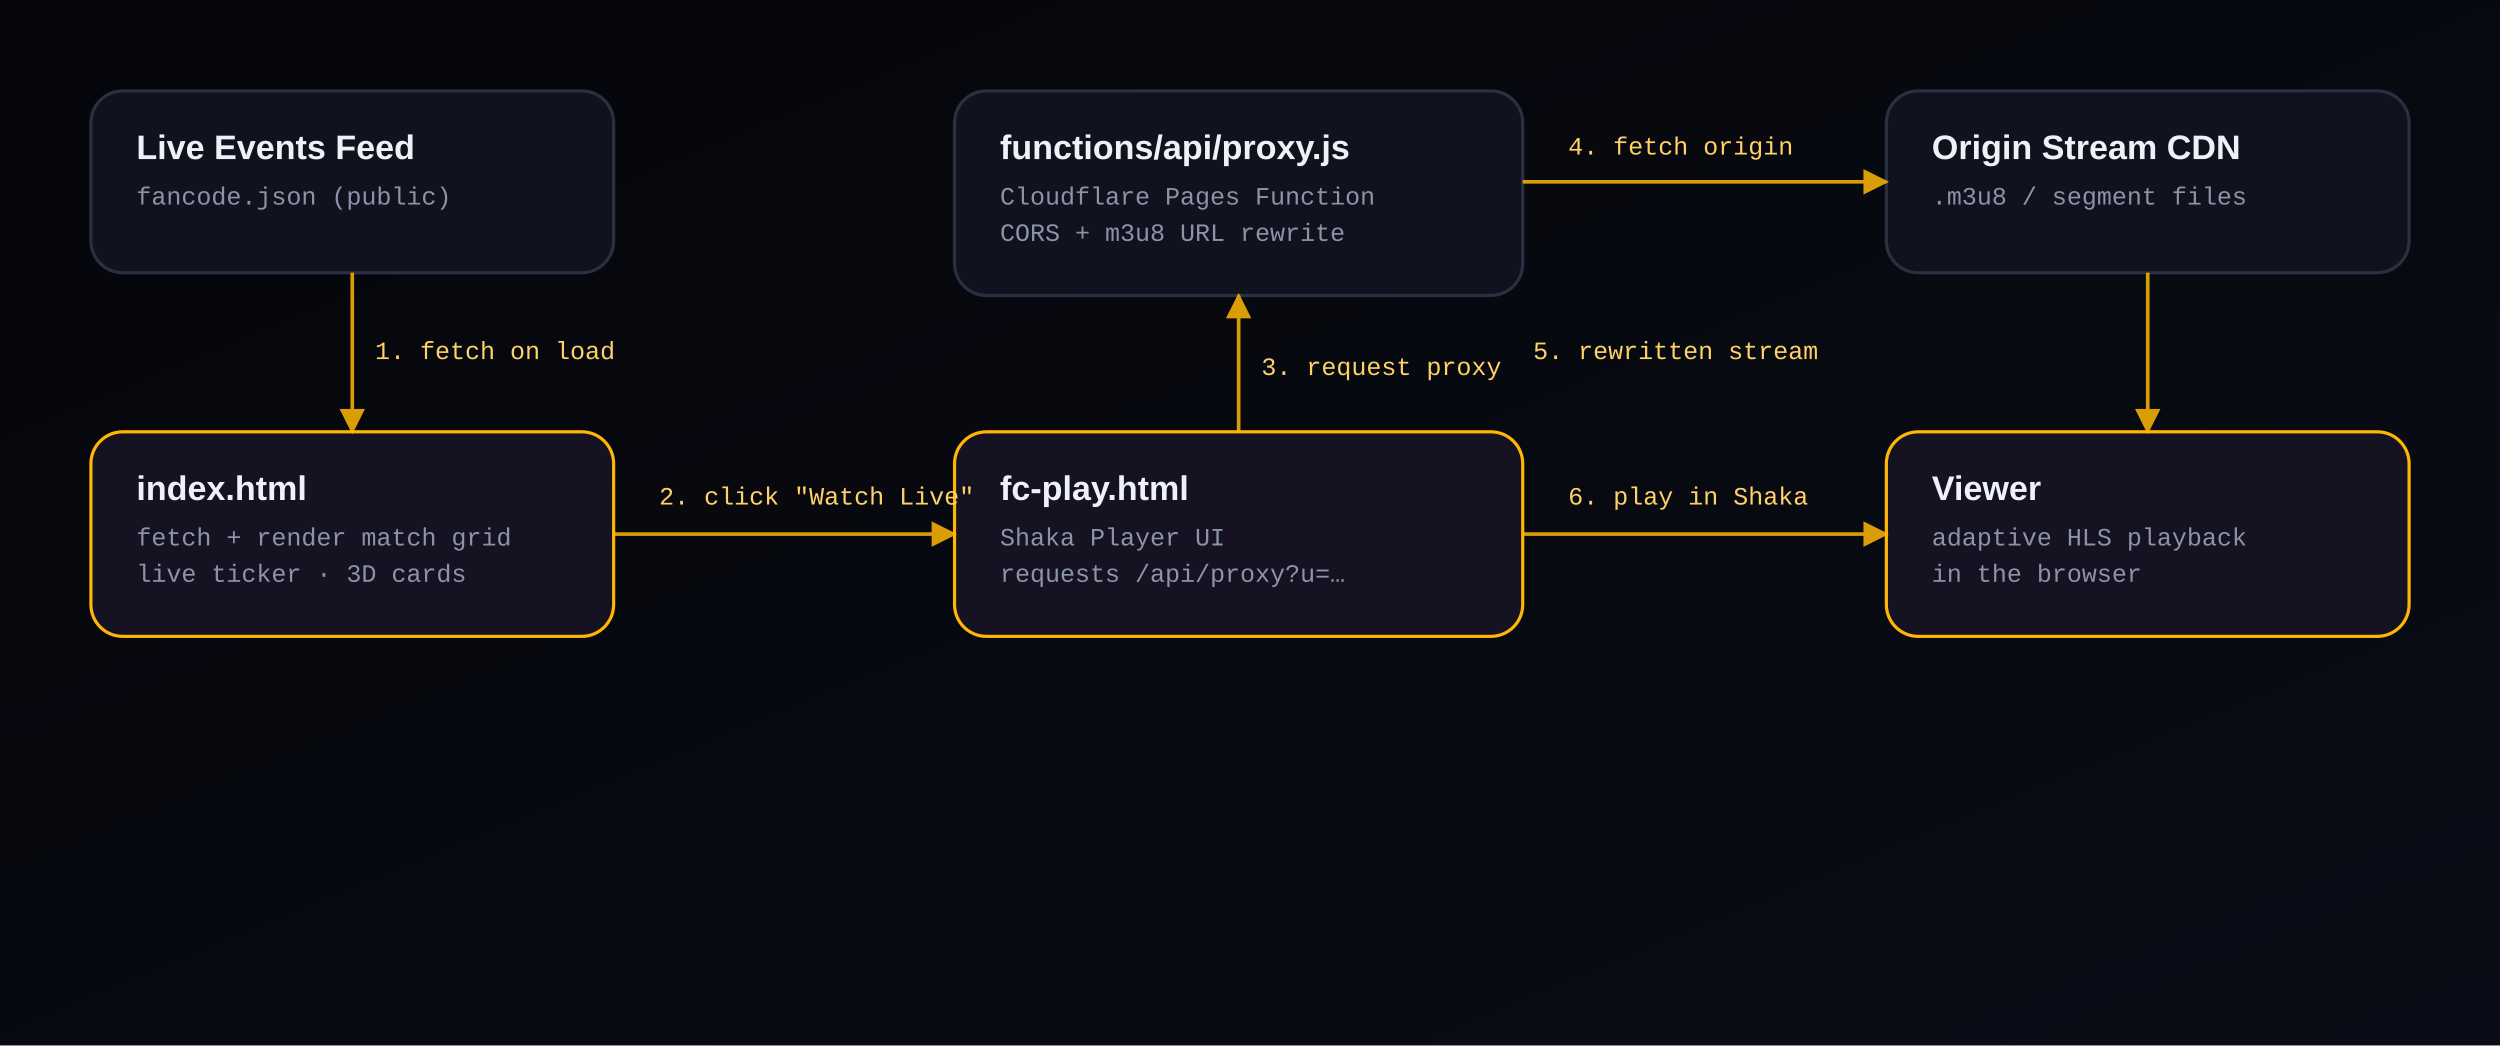
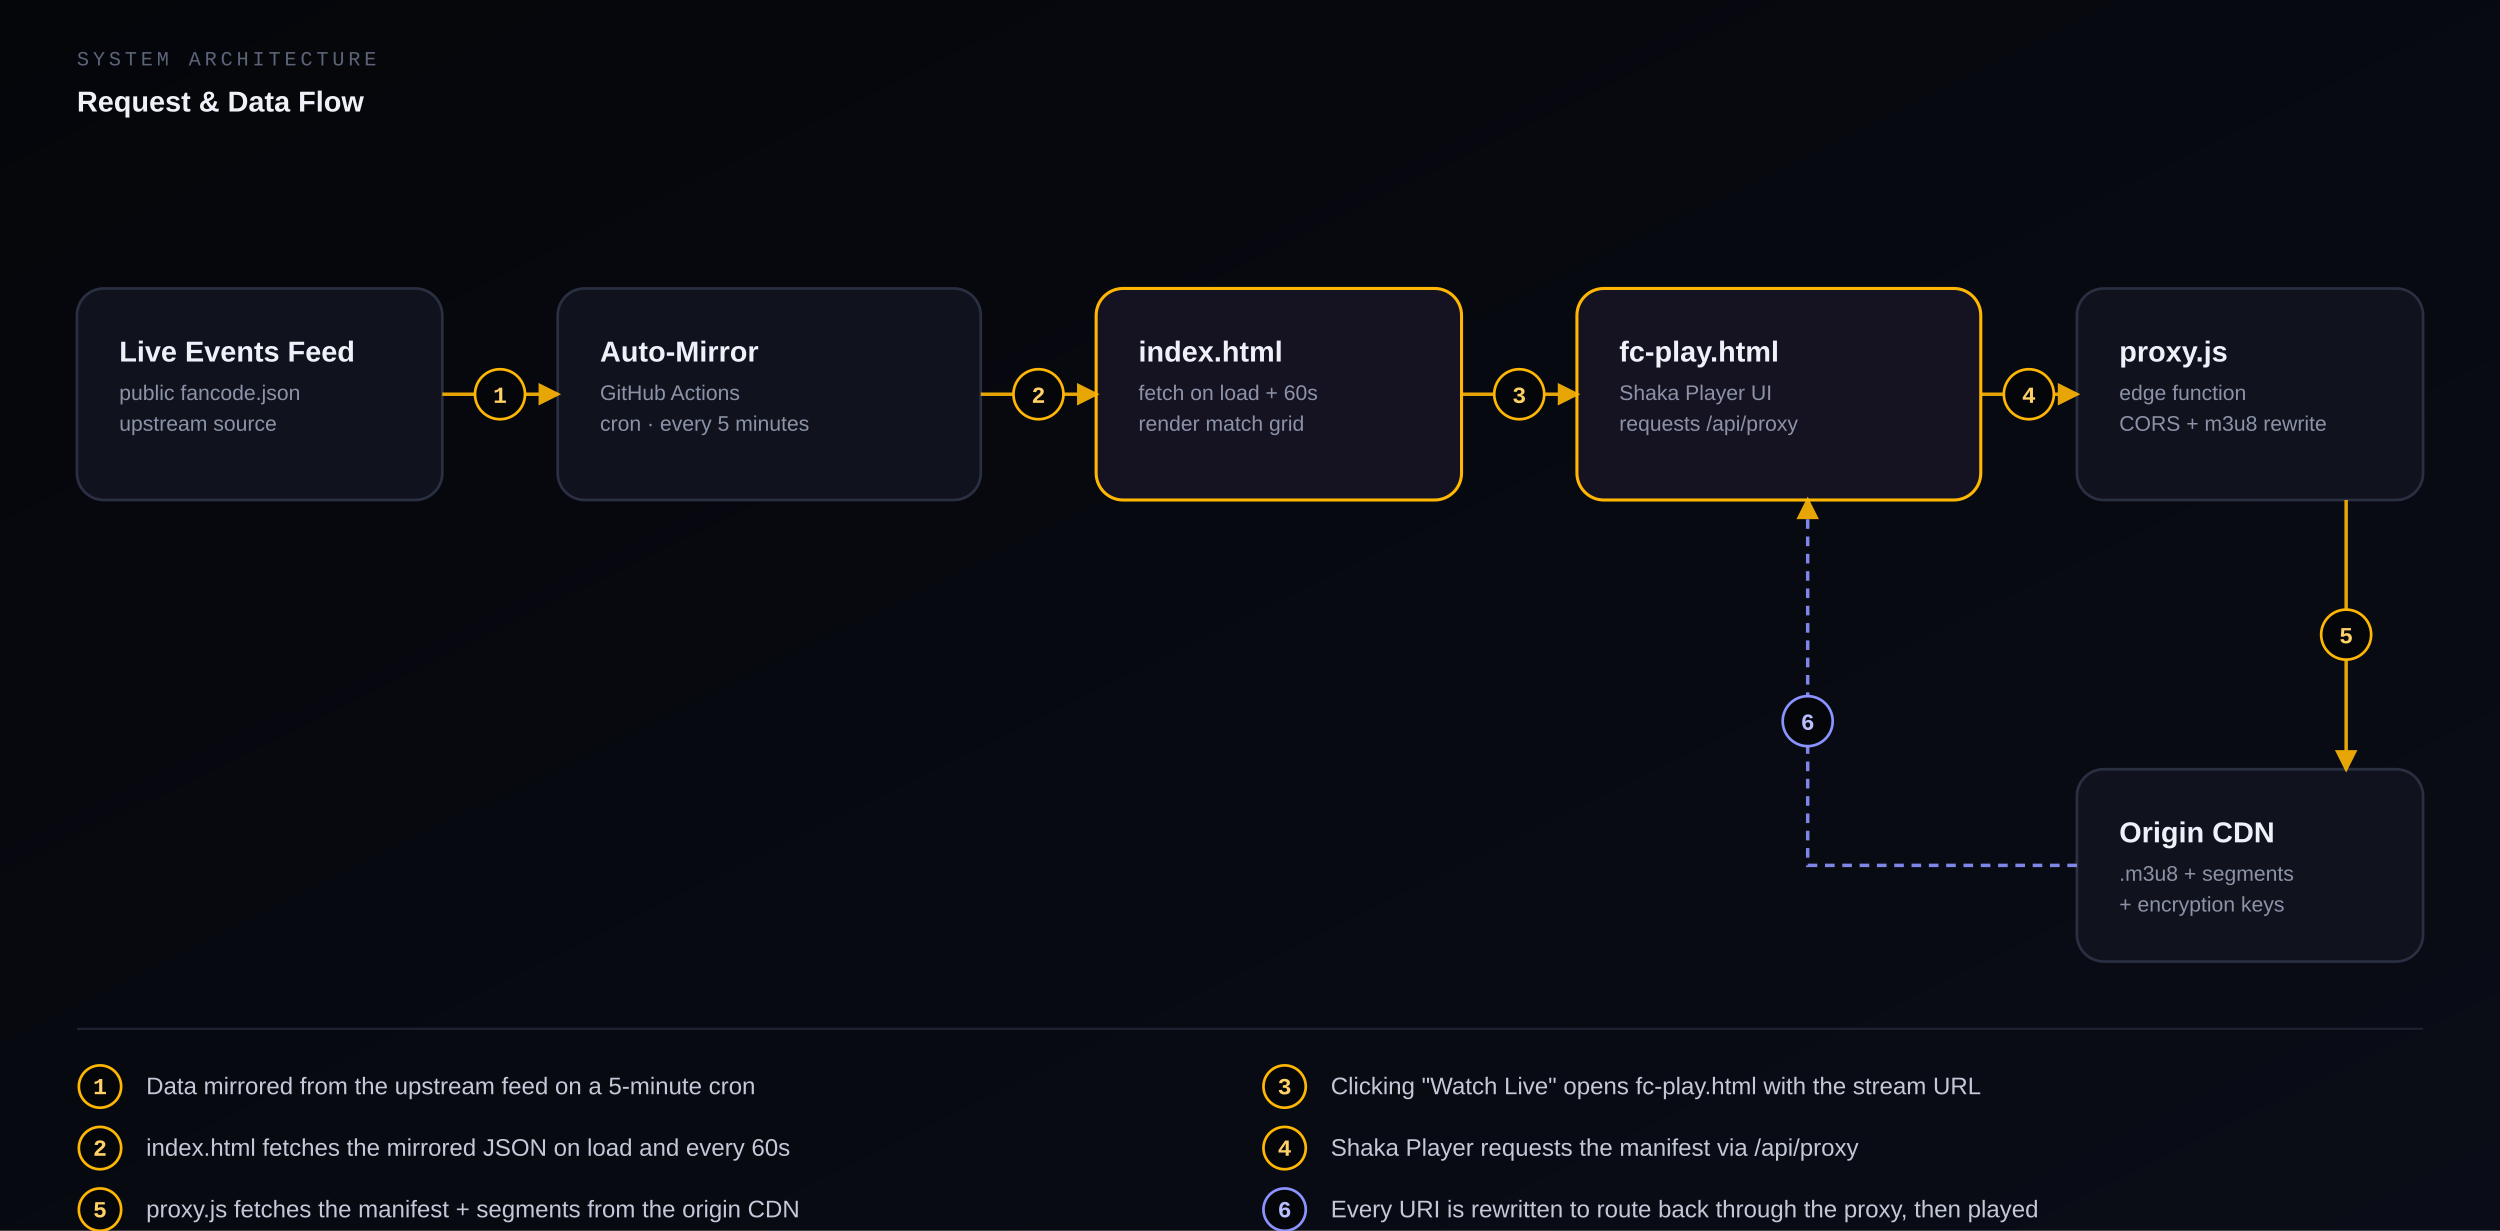
- <svg xmlns="http://www.w3.org/2000/svg" width="1100" height="460" viewBox="0 0 1100 460">
+ <svg xmlns="http://www.w3.org/2000/svg" width="1300" height="640" viewBox="0 0 1300 640">
  <defs>
    <linearGradient id="abg" x1="0%" y1="0%" x2="100%" y2="100%">
      <stop offset="0%" stop-color="#05060a" />
      <stop offset="100%" stop-color="#0a0d17" />
    </linearGradient>
-     <marker id="arrow" viewBox="0 0 10 10" refX="9" refY="5" markerWidth="7" markerHeight="7" orient="auto-start-reverse">
+     <linearGradient id="accentEdge" x1="0%" y1="0%" x2="100%" y2="0%">
+       <stop offset="0%" stop-color="#ffb703" stop-opacity="0.15" />
+       <stop offset="100%" stop-color="#ffb703" stop-opacity="0.55" />
+     </linearGradient>
+     <marker id="arrow" viewBox="0 0 10 10" refX="8.5" refY="5" markerWidth="6.5" markerHeight="6.5" orient="auto-start-reverse">
      <path d="M0,0 L10,5 L0,10 z" fill="#ffb703" />
    </marker>
    <style>
-       .box{ fill:#10131d; stroke:#2a2f42; stroke-width:1.4; rx:14; }
-       .boxAccent{ fill:#151222; stroke:#ffb703; stroke-width:1.4; rx:14; }
-       .label{ font-family:Arial, Helvetica, sans-serif; font-size:15; font-weight:700; fill:#eef1f8; }
-       .sub{ font-family:Courier New, monospace; font-size:11; fill:#8c93a8; }
-       .step{ font-family:Courier New, monospace; font-size:11; fill:#ffd166; }
-       .edge{ stroke:#ffb703; stroke-width:1.6; fill:none; marker-end:url(#arrow); opacity:0.85; }
+       .box     { fill:#10131d; stroke:#2a2f42; stroke-width:1.4; }
+       .boxHot  { fill:#151222; stroke:#ffb703; stroke-width:1.6; }
+       .title   { font-family:'Segoe UI', Arial, sans-serif; font-weight:700; font-size:15px; fill:#eef1f8; }
+       .sub     { font-family:'Segoe UI', Arial, sans-serif; font-size:11px; fill:#8c93a8; }
+       .kicker  { font-family:'Courier New', monospace; font-size:10.5px; letter-spacing:2px; fill:#5c6478; }
+       .edge    { stroke:#ffb703; stroke-width:1.8; fill:none; marker-end:url(#arrow); opacity:0.9; }
+       .edgeRet { stroke:#8b93ff; stroke-width:1.8; fill:none; marker-end:url(#arrow); opacity:0.9; stroke-dasharray:5,4; }
+       .badge   { fill:#05060a; stroke:#ffb703; stroke-width:1.4; }
+       .badgeRet{ fill:#05060a; stroke:#8b93ff; stroke-width:1.4; }
+       .badgeTx { font-family:'Courier New', monospace; font-size:12px; font-weight:700; fill:#ffd166; text-anchor:middle; }
+       .badgeTxRet { font-family:'Courier New', monospace; font-size:12px; font-weight:700; fill:#b9beff; text-anchor:middle; }
+       .legendNum { font-family:'Courier New', monospace; font-size:12px; font-weight:700; fill:#ffd166; }
+       .legendNumRet { font-family:'Courier New', monospace; font-size:12px; font-weight:700; fill:#b9beff; }
+       .legendTx  { font-family:'Segoe UI', Arial, sans-serif; font-size:12.5px; fill:#c4c9d8; }
    </style>
  </defs>
-   <rect width="1100" height="460" fill="url(#abg)" />
-   <rect x="40" y="40" width="230" height="80" class="box" />
-   <text x="60" y="70" class="label">Live Events Feed</text>
-   <text x="60" y="90" class="sub">fancode.json (public)</text>
-   <rect x="40" y="190" width="230" height="90" class="boxAccent" />
-   <text x="60" y="220" class="label">index.html</text>
-   <text x="60" y="240" class="sub">fetch + render match grid</text>
-   <text x="60" y="256" class="sub">live ticker · 3D cards</text>
-   <rect x="420" y="190" width="250" height="90" class="boxAccent" />
-   <text x="440" y="220" class="label">fc-play.html</text>
-   <text x="440" y="240" class="sub">Shaka Player UI</text>
-   <text x="440" y="256" class="sub">requests /api/proxy?u=…</text>
-   <rect x="420" y="40" width="250" height="90" class="box" />
-   <text x="440" y="70" class="label">functions/api/proxy.js</text>
-   <text x="440" y="90" class="sub">Cloudflare Pages Function</text>
-   <text x="440" y="106" class="sub">CORS + m3u8 URL rewrite</text>
-   <rect x="830" y="40" width="230" height="80" class="box" />
-   <text x="850" y="70" class="label">Origin Stream CDN</text>
-   <text x="850" y="90" class="sub">.m3u8 / segment files</text>
-   <rect x="830" y="190" width="230" height="90" class="boxAccent" />
-   <text x="850" y="220" class="label">Viewer</text>
-   <text x="850" y="240" class="sub">adaptive HLS playback</text>
-   <text x="850" y="256" class="sub">in the browser</text>
-   <path class="edge" d="M155,120 L155,190" />
-   <text x="165" y="158" class="step">1. fetch on load</text>
-   <path class="edge" d="M270,235 L420,235" />
-   <text x="290" y="222" class="step">2. click "Watch Live"</text>
-   <path class="edge" d="M545,190 L545,130" />
-   <text x="555" y="165" class="step">3. request proxy</text>
-   <path class="edge" d="M670,80 L830,80" />
-   <text x="690" y="68" class="step">4. fetch origin</text>
-   <path class="edge" d="M945,120 L945,190" />
-   <text x="800" y="158" class="step" text-anchor="end">5. rewritten stream</text>
-   <path class="edge" d="M670,235 L830,235" />
-   <text x="690" y="222" class="step">6. play in Shaka</text>
+   <rect width="1300" height="640" fill="url(#abg)" />
+   <text x="40" y="34" class="kicker">SYSTEM ARCHITECTURE</text>
+   <text x="40" y="58" class="title" font-size="18">Request &amp; Data Flow</text>
+   <rect x="40" y="150" width="190" height="110" rx="14" class="box" />
+   <text x="62" y="188" class="title">Live Events Feed</text>
+   <text x="62" y="208" class="sub">public fancode.json</text>
+   <text x="62" y="224" class="sub">upstream source</text>
+   <rect x="290" y="150" width="220" height="110" rx="14" class="box" />
+   <text x="312" y="188" class="title">Auto-Mirror</text>
+   <text x="312" y="208" class="sub">GitHub Actions</text>
+   <text x="312" y="224" class="sub">cron · every 5 minutes</text>
+   <rect x="570" y="150" width="190" height="110" rx="14" class="boxHot" />
+   <text x="592" y="188" class="title">index.html</text>
+   <text x="592" y="208" class="sub">fetch on load + 60s</text>
+   <text x="592" y="224" class="sub">render match grid</text>
+   <rect x="820" y="150" width="210" height="110" rx="14" class="boxHot" />
+   <text x="842" y="188" class="title">fc-play.html</text>
+   <text x="842" y="208" class="sub">Shaka Player UI</text>
+   <text x="842" y="224" class="sub">requests /api/proxy</text>
+   <rect x="1080" y="150" width="180" height="110" rx="14" class="box" />
+   <text x="1102" y="188" class="title">proxy.js</text>
+   <text x="1102" y="208" class="sub">edge function</text>
+   <text x="1102" y="224" class="sub">CORS + m3u8 rewrite</text>
+   <rect x="1080" y="400" width="180" height="100" rx="14" class="box" />
+   <text x="1102" y="438" class="title" font-size="14">Origin CDN</text>
+   <text x="1102" y="458" class="sub">.m3u8 + segments</text>
+   <text x="1102" y="474" class="sub">+ encryption keys</text>
+   <path class="edge" d="M230,205 L290,205" />
+   <circle cx="260" cy="205" r="13" class="badge" />
+   <text x="260" y="209.5" class="badgeTx">1</text>
+   <path class="edge" d="M510,205 L570,205" />
+   <circle cx="540" cy="205" r="13" class="badge" />
+   <text x="540" y="209.5" class="badgeTx">2</text>
+   <path class="edge" d="M760,205 L820,205" />
+   <circle cx="790" cy="205" r="13" class="badge" />
+   <text x="790" y="209.5" class="badgeTx">3</text>
+   <path class="edge" d="M1030,205 L1080,205" />
+   <circle cx="1055" cy="205" r="13" class="badge" />
+   <text x="1055" y="209.5" class="badgeTx">4</text>
+   <path class="edge" d="M1220,260 L1220,400" />
+   <circle cx="1220" cy="330" r="13" class="badge" />
+   <text x="1220" y="334.5" class="badgeTx">5</text>
+   <path class="edgeRet" d="M1080,450 L940,450 L940,260" />
+   <circle cx="940" cy="375" r="13" class="badgeRet" />
+   <text x="940" y="379.5" class="badgeTxRet">6</text>
+   <line x1="40" y1="535" x2="1260" y2="535" stroke="#1c2130" stroke-width="1.2" />
+   <circle cx="52" cy="565" r="11" class="badge" />
+   <text x="52" y="569" class="legendNum" text-anchor="middle">1</text>
+   <text x="76" y="569" class="legendTx">Data mirrored from the upstream feed on a 5-minute cron</text>
+   <circle cx="52" cy="597" r="11" class="badge" />
+   <text x="52" y="601" class="legendNum" text-anchor="middle">2</text>
+   <text x="76" y="601" class="legendTx">index.html fetches the mirrored JSON on load and every 60s</text>
+   <circle cx="668" cy="565" r="11" class="badge" />
+   <text x="668" y="569" class="legendNum" text-anchor="middle">3</text>
+   <text x="692" y="569" class="legendTx">Clicking "Watch Live" opens fc-play.html with the stream URL</text>
+   <circle cx="668" cy="597" r="11" class="badge" />
+   <text x="668" y="601" class="legendNum" text-anchor="middle">4</text>
+   <text x="692" y="601" class="legendTx">Shaka Player requests the manifest via /api/proxy</text>
+   <circle cx="52" cy="629" r="11" class="badge" />
+   <text x="52" y="633" class="legendNum" text-anchor="middle">5</text>
+   <text x="76" y="633" class="legendTx">proxy.js fetches the manifest + segments from the origin CDN</text>
+   <circle cx="668" cy="629" r="11" class="badgeRet" />
+   <text x="668" y="633" class="legendNumRet" text-anchor="middle">6</text>
+   <text x="692" y="633" class="legendTx">Every URI is rewritten to route back through the proxy, then played</text>
</svg>
